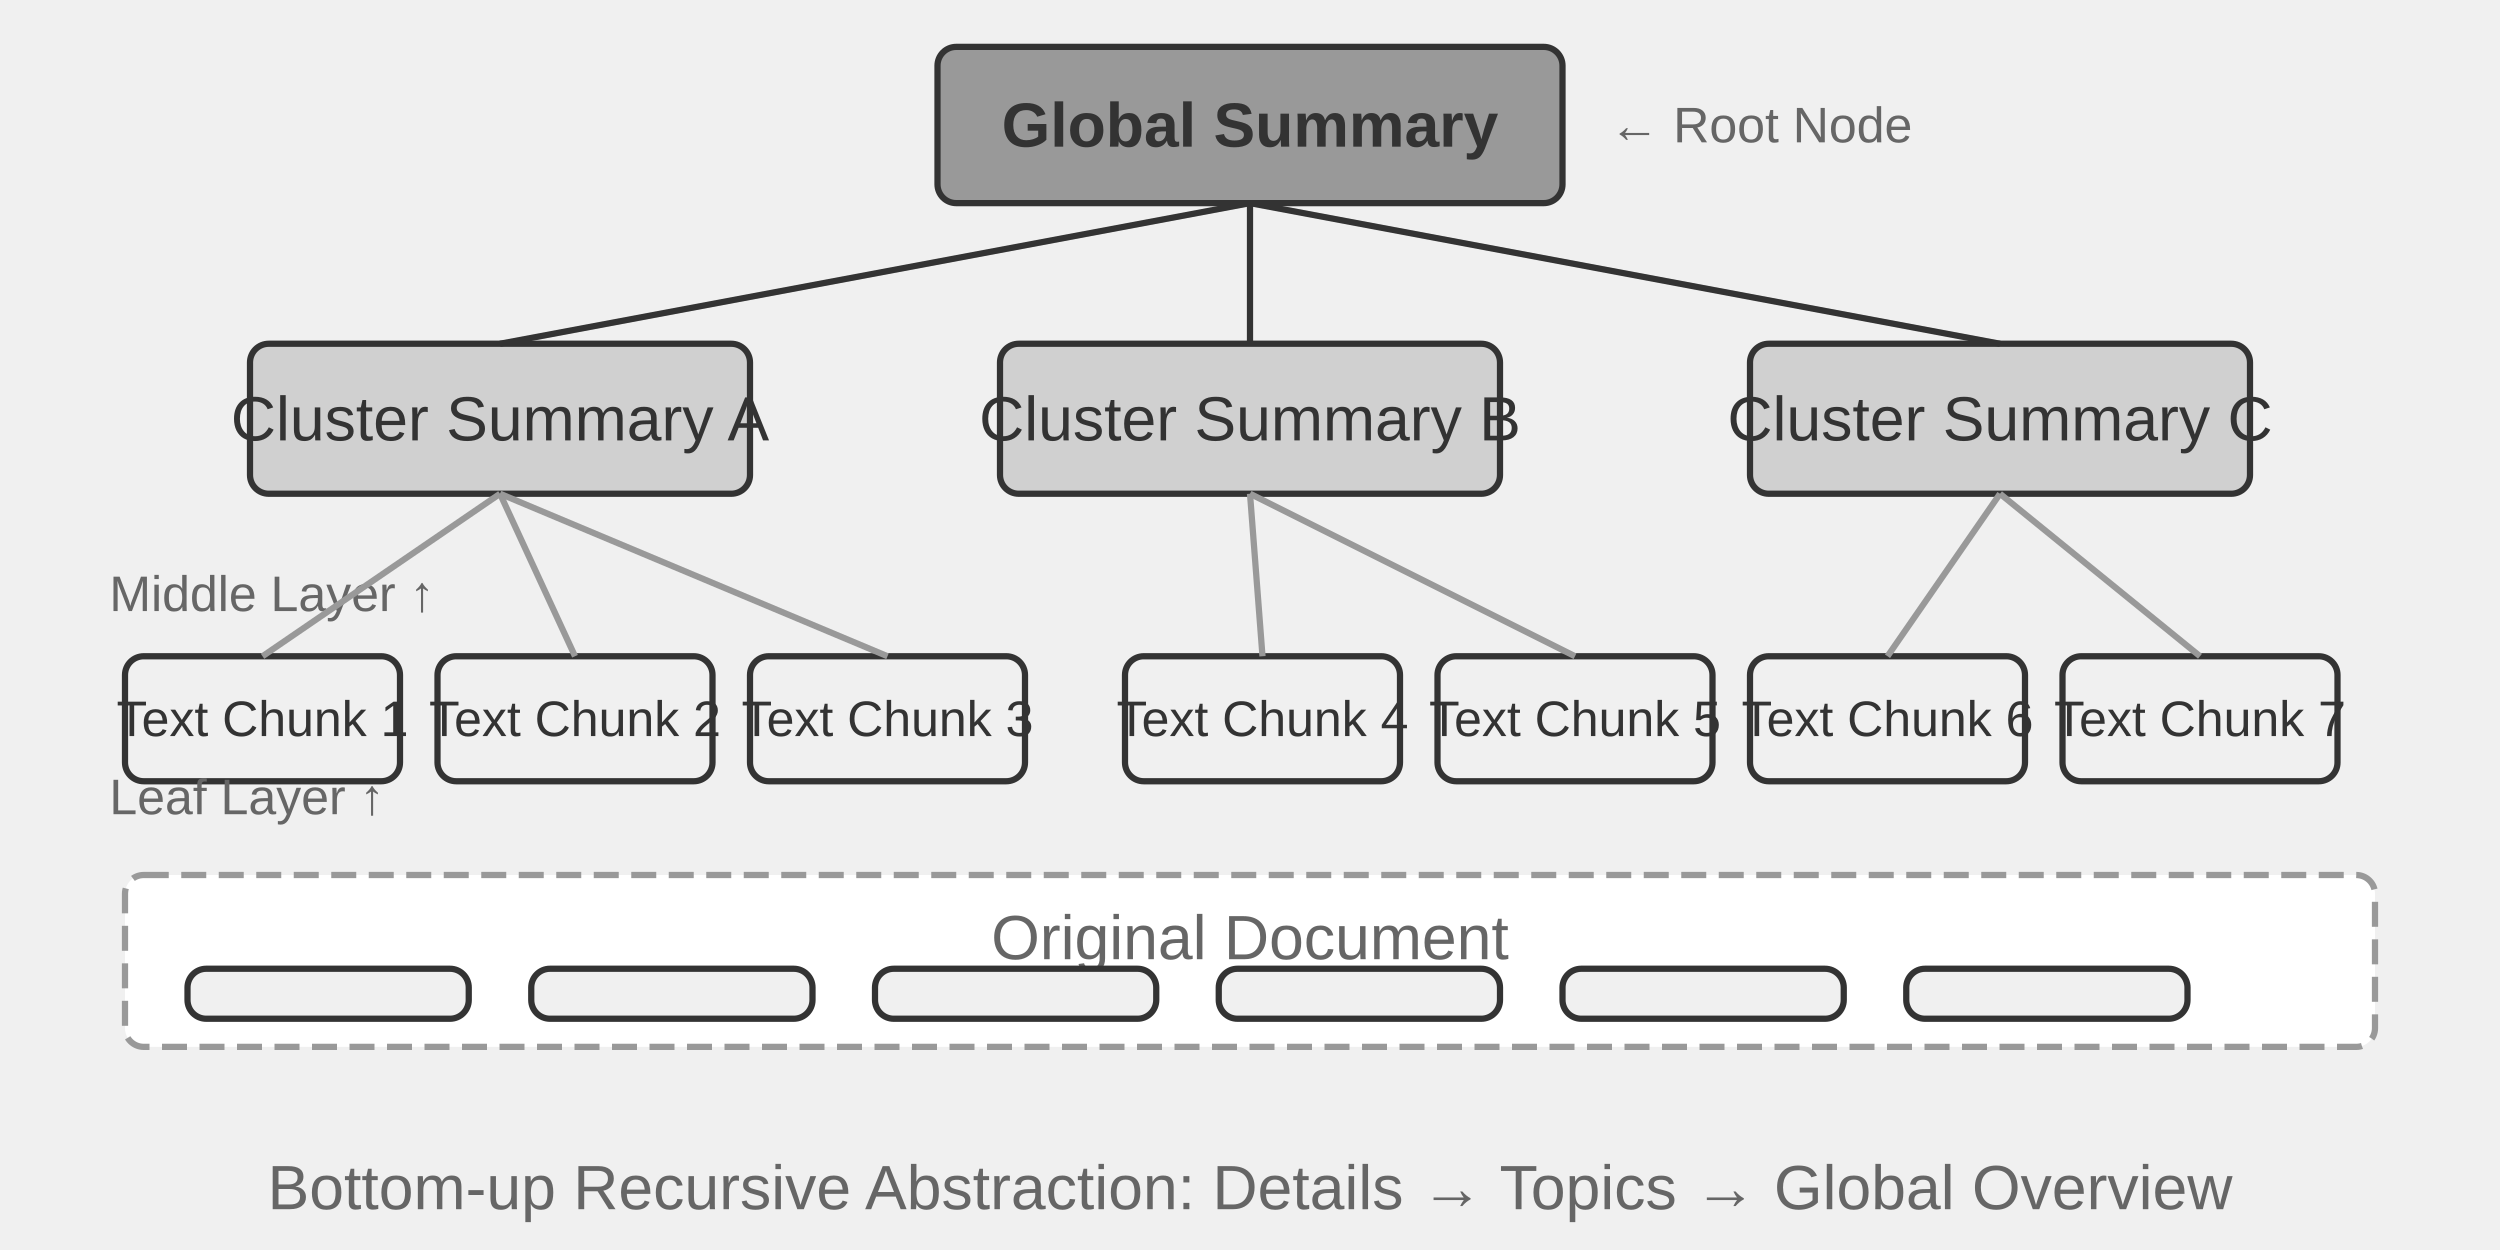
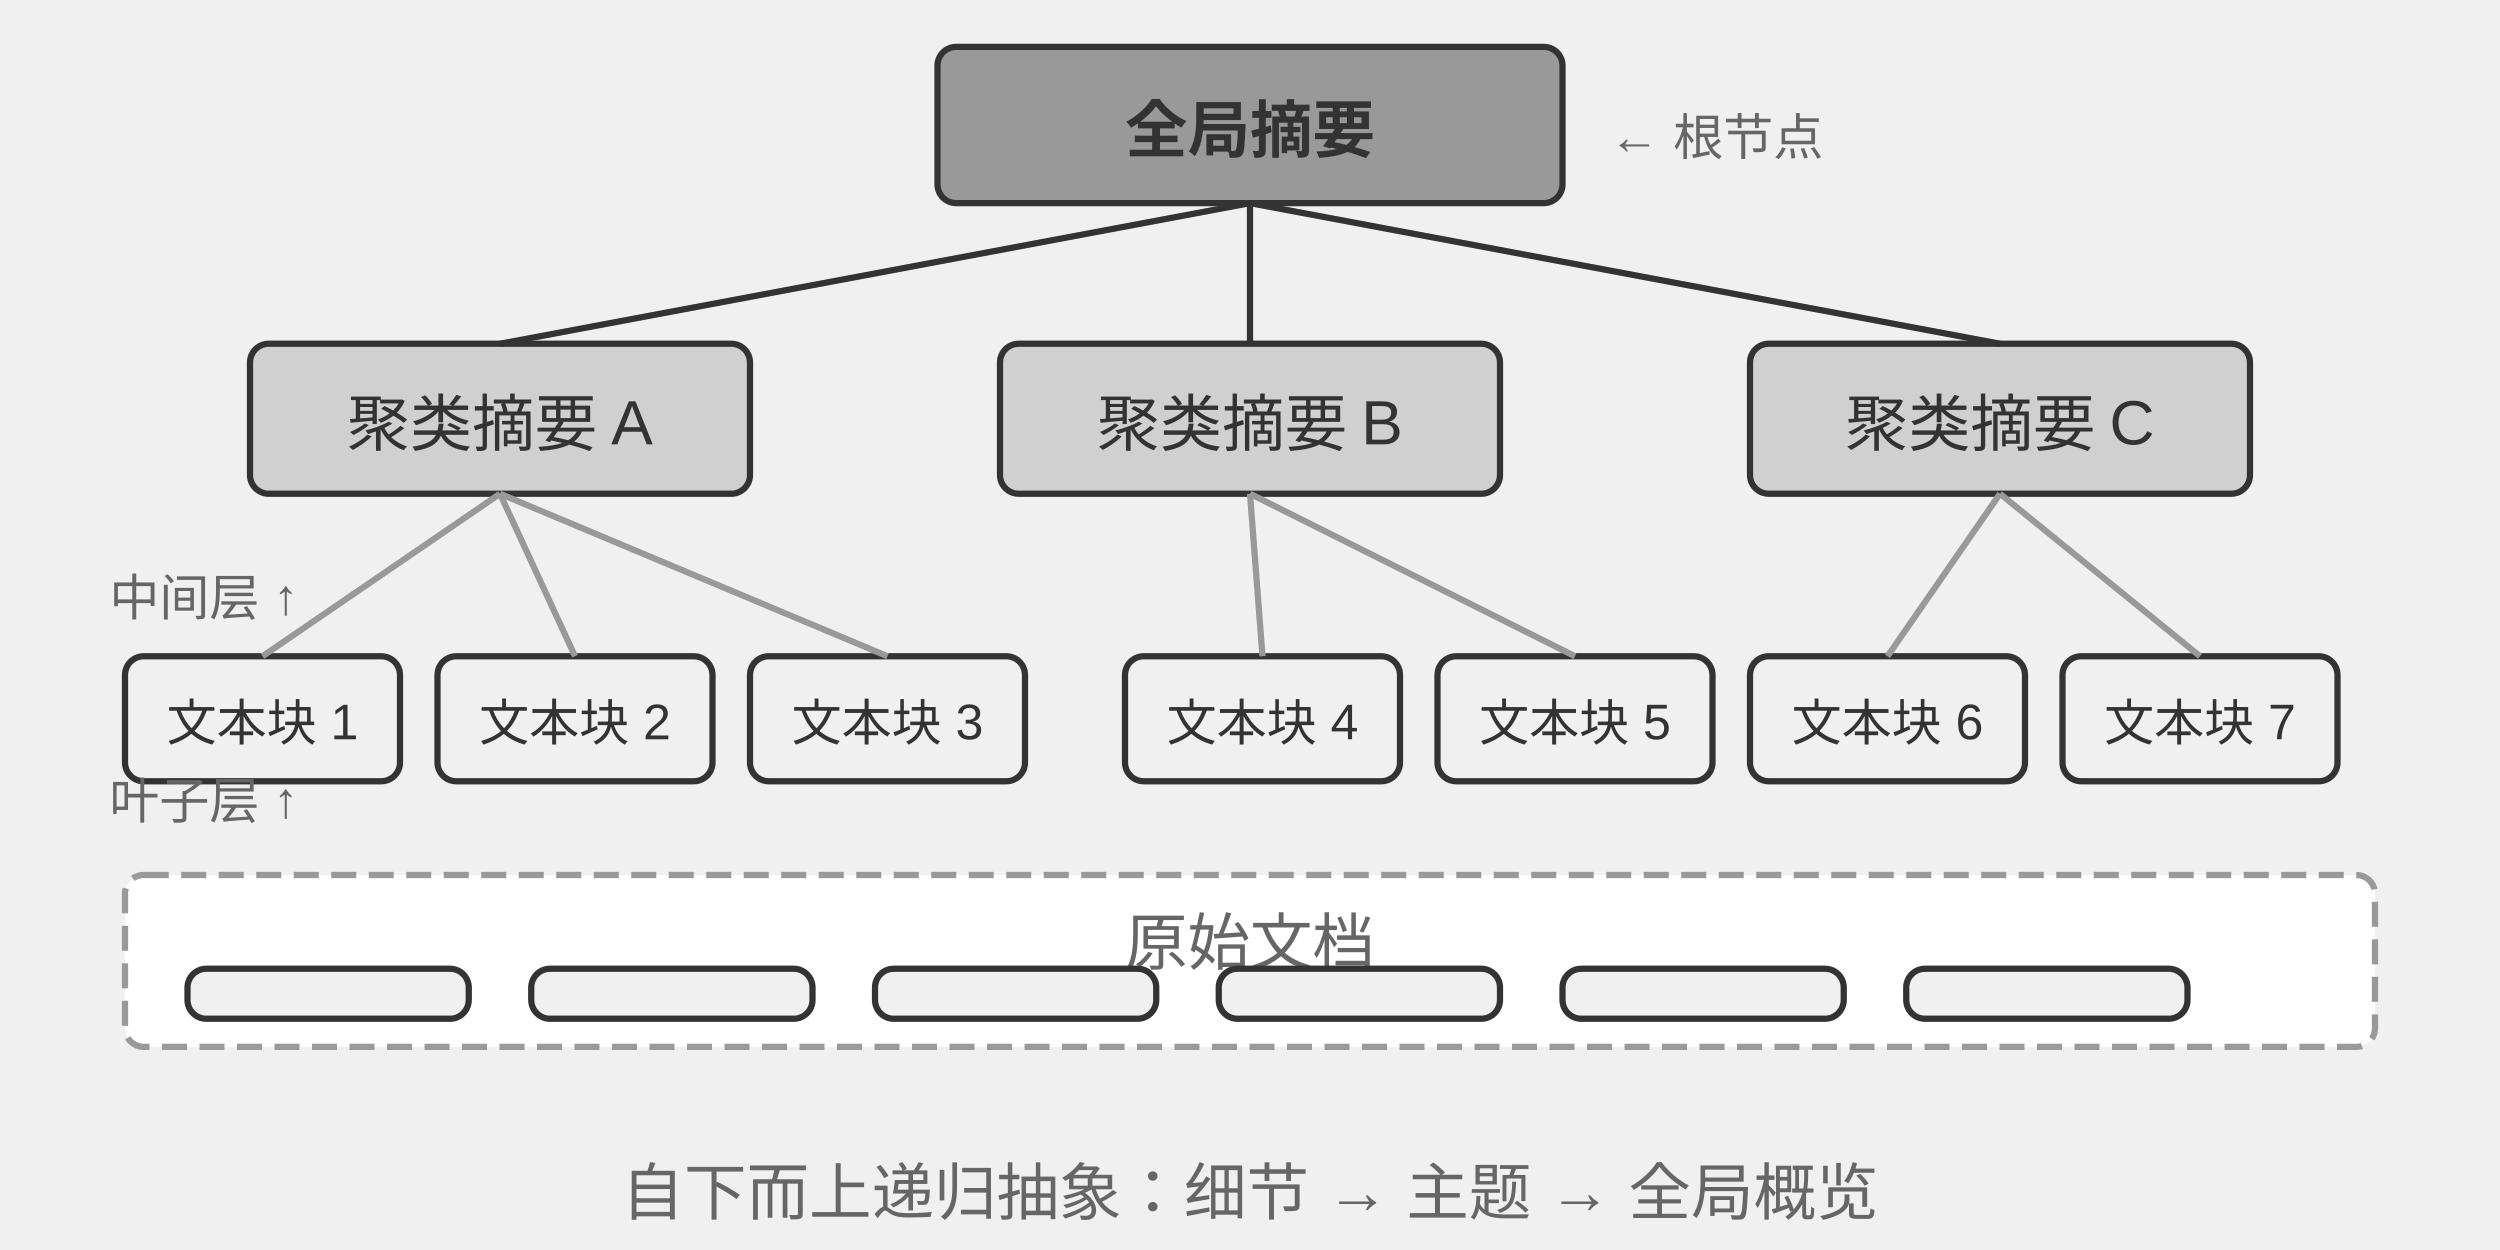
<svg xmlns="http://www.w3.org/2000/svg" viewBox="0 40 800 400" width="800" height="400" style="background:#ffffff">
  <defs>
    <marker id="ah" markerWidth="12" markerHeight="8" refX="12" refY="4" orient="auto">
      <polygon points="0 0, 12 4, 0 8" fill="#333333" />
    </marker>
    <marker id="ah-light" markerWidth="12" markerHeight="8" refX="12" refY="4" orient="auto">
      <polygon points="0 0, 12 4, 0 8" fill="#999999" />
    </marker>
  </defs>
  <rect x="300" y="55" width="200" height="50" rx="6" fill="#999999" stroke="#333333" stroke-width="2" />
-   <text x="400.0" y="80.0" font-family="Arial, 'Helvetica Neue', Helvetica, 'PingFang SC', 'Microsoft YaHei', sans-serif" font-size="20" fill="#333333" text-anchor="middle" dominant-baseline="central" font-weight="bold">Global Summary</text>
-   <text x="515" y="80" font-family="Arial, 'Helvetica Neue', Helvetica, 'PingFang SC', 'Microsoft YaHei', sans-serif" font-size="16" fill="#666666" text-anchor="start" dominant-baseline="central" font-weight="normal">← Root Node</text>
+   <text x="400.0" y="80.0" font-family="Arial, 'Helvetica Neue', Helvetica, 'PingFang SC', 'Microsoft YaHei', sans-serif" font-size="20" fill="#333333" text-anchor="middle" dominant-baseline="central" font-weight="bold">全局摘要</text>
+   <text x="515" y="80" font-family="Arial, 'Helvetica Neue', Helvetica, 'PingFang SC', 'Microsoft YaHei', sans-serif" font-size="16" fill="#666666" text-anchor="start" dominant-baseline="central" font-weight="normal">← 根节点</text>
  <rect x="80" y="150" width="160" height="48" rx="6" fill="#d0d0d0" stroke="#333333" stroke-width="2" />
-   <text x="160.0" y="174.0" font-family="Arial, 'Helvetica Neue', Helvetica, 'PingFang SC', 'Microsoft YaHei', sans-serif" font-size="20" fill="#333333" text-anchor="middle" dominant-baseline="central" font-weight="normal">Cluster Summary A</text>
+   <text x="160.0" y="174.0" font-family="Arial, 'Helvetica Neue', Helvetica, 'PingFang SC', 'Microsoft YaHei', sans-serif" font-size="20" fill="#333333" text-anchor="middle" dominant-baseline="central" font-weight="normal">聚类摘要 A</text>
  <rect x="320" y="150" width="160" height="48" rx="6" fill="#d0d0d0" stroke="#333333" stroke-width="2" />
-   <text x="400.0" y="174.0" font-family="Arial, 'Helvetica Neue', Helvetica, 'PingFang SC', 'Microsoft YaHei', sans-serif" font-size="20" fill="#333333" text-anchor="middle" dominant-baseline="central" font-weight="normal">Cluster Summary B</text>
+   <text x="400.0" y="174.0" font-family="Arial, 'Helvetica Neue', Helvetica, 'PingFang SC', 'Microsoft YaHei', sans-serif" font-size="20" fill="#333333" text-anchor="middle" dominant-baseline="central" font-weight="normal">聚类摘要 B</text>
  <rect x="560" y="150" width="160" height="48" rx="6" fill="#d0d0d0" stroke="#333333" stroke-width="2" />
-   <text x="640.0" y="174.0" font-family="Arial, 'Helvetica Neue', Helvetica, 'PingFang SC', 'Microsoft YaHei', sans-serif" font-size="20" fill="#333333" text-anchor="middle" dominant-baseline="central" font-weight="normal">Cluster Summary C</text>
+   <text x="640.0" y="174.0" font-family="Arial, 'Helvetica Neue', Helvetica, 'PingFang SC', 'Microsoft YaHei', sans-serif" font-size="20" fill="#333333" text-anchor="middle" dominant-baseline="central" font-weight="normal">聚类摘要 C</text>
  <line x1="400" y1="105" x2="160" y2="150" stroke="#333333" stroke-width="2" />
  <line x1="400" y1="105" x2="400" y2="150" stroke="#333333" stroke-width="2" />
  <line x1="400" y1="105" x2="640" y2="150" stroke="#333333" stroke-width="2" />
-   <text x="35" y="230" font-family="Arial, 'Helvetica Neue', Helvetica, 'PingFang SC', 'Microsoft YaHei', sans-serif" font-size="16" fill="#666666" text-anchor="start" dominant-baseline="central" font-weight="normal">Middle Layer ↑</text>
+   <text x="35" y="230" font-family="Arial, 'Helvetica Neue', Helvetica, 'PingFang SC', 'Microsoft YaHei', sans-serif" font-size="16" fill="#666666" text-anchor="start" dominant-baseline="central" font-weight="normal">中间层 ↑</text>
  <rect x="40" y="250" width="88" height="40" rx="6" fill="#f0f0f0" stroke="#333333" stroke-width="2" />
-   <text x="84.0" y="270.0" font-family="Arial, 'Helvetica Neue', Helvetica, 'PingFang SC', 'Microsoft YaHei', sans-serif" font-size="16" fill="#333333" text-anchor="middle" dominant-baseline="central" font-weight="normal">Text Chunk 1</text>
+   <text x="84.0" y="270.0" font-family="Arial, 'Helvetica Neue', Helvetica, 'PingFang SC', 'Microsoft YaHei', sans-serif" font-size="16" fill="#333333" text-anchor="middle" dominant-baseline="central" font-weight="normal">文本块 1</text>
  <line x1="84.0" y1="250" x2="160" y2="198" stroke="#999999" stroke-width="2" />
  <rect x="140" y="250" width="88" height="40" rx="6" fill="#f0f0f0" stroke="#333333" stroke-width="2" />
-   <text x="184.0" y="270.0" font-family="Arial, 'Helvetica Neue', Helvetica, 'PingFang SC', 'Microsoft YaHei', sans-serif" font-size="16" fill="#333333" text-anchor="middle" dominant-baseline="central" font-weight="normal">Text Chunk 2</text>
+   <text x="184.0" y="270.0" font-family="Arial, 'Helvetica Neue', Helvetica, 'PingFang SC', 'Microsoft YaHei', sans-serif" font-size="16" fill="#333333" text-anchor="middle" dominant-baseline="central" font-weight="normal">文本块 2</text>
  <line x1="184.0" y1="250" x2="160" y2="198" stroke="#999999" stroke-width="2" />
  <rect x="240" y="250" width="88" height="40" rx="6" fill="#f0f0f0" stroke="#333333" stroke-width="2" />
-   <text x="284.0" y="270.0" font-family="Arial, 'Helvetica Neue', Helvetica, 'PingFang SC', 'Microsoft YaHei', sans-serif" font-size="16" fill="#333333" text-anchor="middle" dominant-baseline="central" font-weight="normal">Text Chunk 3</text>
+   <text x="284.0" y="270.0" font-family="Arial, 'Helvetica Neue', Helvetica, 'PingFang SC', 'Microsoft YaHei', sans-serif" font-size="16" fill="#333333" text-anchor="middle" dominant-baseline="central" font-weight="normal">文本块 3</text>
  <line x1="284.0" y1="250" x2="160" y2="198" stroke="#999999" stroke-width="2" />
  <rect x="360" y="250" width="88" height="40" rx="6" fill="#f0f0f0" stroke="#333333" stroke-width="2" />
-   <text x="404.0" y="270.0" font-family="Arial, 'Helvetica Neue', Helvetica, 'PingFang SC', 'Microsoft YaHei', sans-serif" font-size="16" fill="#333333" text-anchor="middle" dominant-baseline="central" font-weight="normal">Text Chunk 4</text>
+   <text x="404.0" y="270.0" font-family="Arial, 'Helvetica Neue', Helvetica, 'PingFang SC', 'Microsoft YaHei', sans-serif" font-size="16" fill="#333333" text-anchor="middle" dominant-baseline="central" font-weight="normal">文本块 4</text>
  <line x1="404.0" y1="250" x2="400" y2="198" stroke="#999999" stroke-width="2" />
  <rect x="460" y="250" width="88" height="40" rx="6" fill="#f0f0f0" stroke="#333333" stroke-width="2" />
-   <text x="504.0" y="270.0" font-family="Arial, 'Helvetica Neue', Helvetica, 'PingFang SC', 'Microsoft YaHei', sans-serif" font-size="16" fill="#333333" text-anchor="middle" dominant-baseline="central" font-weight="normal">Text Chunk 5</text>
+   <text x="504.0" y="270.0" font-family="Arial, 'Helvetica Neue', Helvetica, 'PingFang SC', 'Microsoft YaHei', sans-serif" font-size="16" fill="#333333" text-anchor="middle" dominant-baseline="central" font-weight="normal">文本块 5</text>
  <line x1="504.0" y1="250" x2="400" y2="198" stroke="#999999" stroke-width="2" />
  <rect x="560" y="250" width="88" height="40" rx="6" fill="#f0f0f0" stroke="#333333" stroke-width="2" />
-   <text x="604.0" y="270.0" font-family="Arial, 'Helvetica Neue', Helvetica, 'PingFang SC', 'Microsoft YaHei', sans-serif" font-size="16" fill="#333333" text-anchor="middle" dominant-baseline="central" font-weight="normal">Text Chunk 6</text>
+   <text x="604.0" y="270.0" font-family="Arial, 'Helvetica Neue', Helvetica, 'PingFang SC', 'Microsoft YaHei', sans-serif" font-size="16" fill="#333333" text-anchor="middle" dominant-baseline="central" font-weight="normal">文本块 6</text>
  <line x1="604.0" y1="250" x2="640" y2="198" stroke="#999999" stroke-width="2" />
  <rect x="660" y="250" width="88" height="40" rx="6" fill="#f0f0f0" stroke="#333333" stroke-width="2" />
-   <text x="704.0" y="270.0" font-family="Arial, 'Helvetica Neue', Helvetica, 'PingFang SC', 'Microsoft YaHei', sans-serif" font-size="16" fill="#333333" text-anchor="middle" dominant-baseline="central" font-weight="normal">Text Chunk 7</text>
+   <text x="704.0" y="270.0" font-family="Arial, 'Helvetica Neue', Helvetica, 'PingFang SC', 'Microsoft YaHei', sans-serif" font-size="16" fill="#333333" text-anchor="middle" dominant-baseline="central" font-weight="normal">文本块 7</text>
  <line x1="704.0" y1="250" x2="640" y2="198" stroke="#999999" stroke-width="2" />
-   <text x="35" y="295" font-family="Arial, 'Helvetica Neue', Helvetica, 'PingFang SC', 'Microsoft YaHei', sans-serif" font-size="16" fill="#666666" text-anchor="start" dominant-baseline="central" font-weight="normal">Leaf Layer ↑</text>
+   <text x="35" y="295" font-family="Arial, 'Helvetica Neue', Helvetica, 'PingFang SC', 'Microsoft YaHei', sans-serif" font-size="16" fill="#666666" text-anchor="start" dominant-baseline="central" font-weight="normal">叶子层 ↑</text>
  <rect x="40" y="320" width="720" height="55" rx="6" fill="#ffffff" stroke="#999999" stroke-width="2" stroke-dasharray="8,4" />
-   <text x="400" y="340" font-family="Arial, 'Helvetica Neue', Helvetica, 'PingFang SC', 'Microsoft YaHei', sans-serif" font-size="20" fill="#666666" text-anchor="middle" dominant-baseline="central" font-weight="normal">Original Document</text>
+   <text x="400" y="340" font-family="Arial, 'Helvetica Neue', Helvetica, 'PingFang SC', 'Microsoft YaHei', sans-serif" font-size="20" fill="#666666" text-anchor="middle" dominant-baseline="central" font-weight="normal">原始文档</text>
  <rect x="60" y="350" width="90" height="16" rx="6" fill="#f0f0f0" stroke="#333333" stroke-width="2" />
  <rect x="170" y="350" width="90" height="16" rx="6" fill="#f0f0f0" stroke="#333333" stroke-width="2" />
  <rect x="280" y="350" width="90" height="16" rx="6" fill="#f0f0f0" stroke="#333333" stroke-width="2" />
  <rect x="390" y="350" width="90" height="16" rx="6" fill="#f0f0f0" stroke="#333333" stroke-width="2" />
  <rect x="500" y="350" width="90" height="16" rx="6" fill="#f0f0f0" stroke="#333333" stroke-width="2" />
  <rect x="610" y="350" width="90" height="16" rx="6" fill="#f0f0f0" stroke="#333333" stroke-width="2" />
-   <text x="400.0" y="420" font-family="Arial, 'Helvetica Neue', Helvetica, 'PingFang SC', 'Microsoft YaHei', sans-serif" font-size="20" fill="#666666" text-anchor="middle" dominant-baseline="central" font-weight="normal">Bottom-up Recursive Abstraction: Details → Topics → Global Overview</text>
+   <text x="400.0" y="420" font-family="Arial, 'Helvetica Neue', Helvetica, 'PingFang SC', 'Microsoft YaHei', sans-serif" font-size="20" fill="#666666" text-anchor="middle" dominant-baseline="central" font-weight="normal">自下而上递归抽象：细节 → 主题 → 全局概览</text>
</svg>
